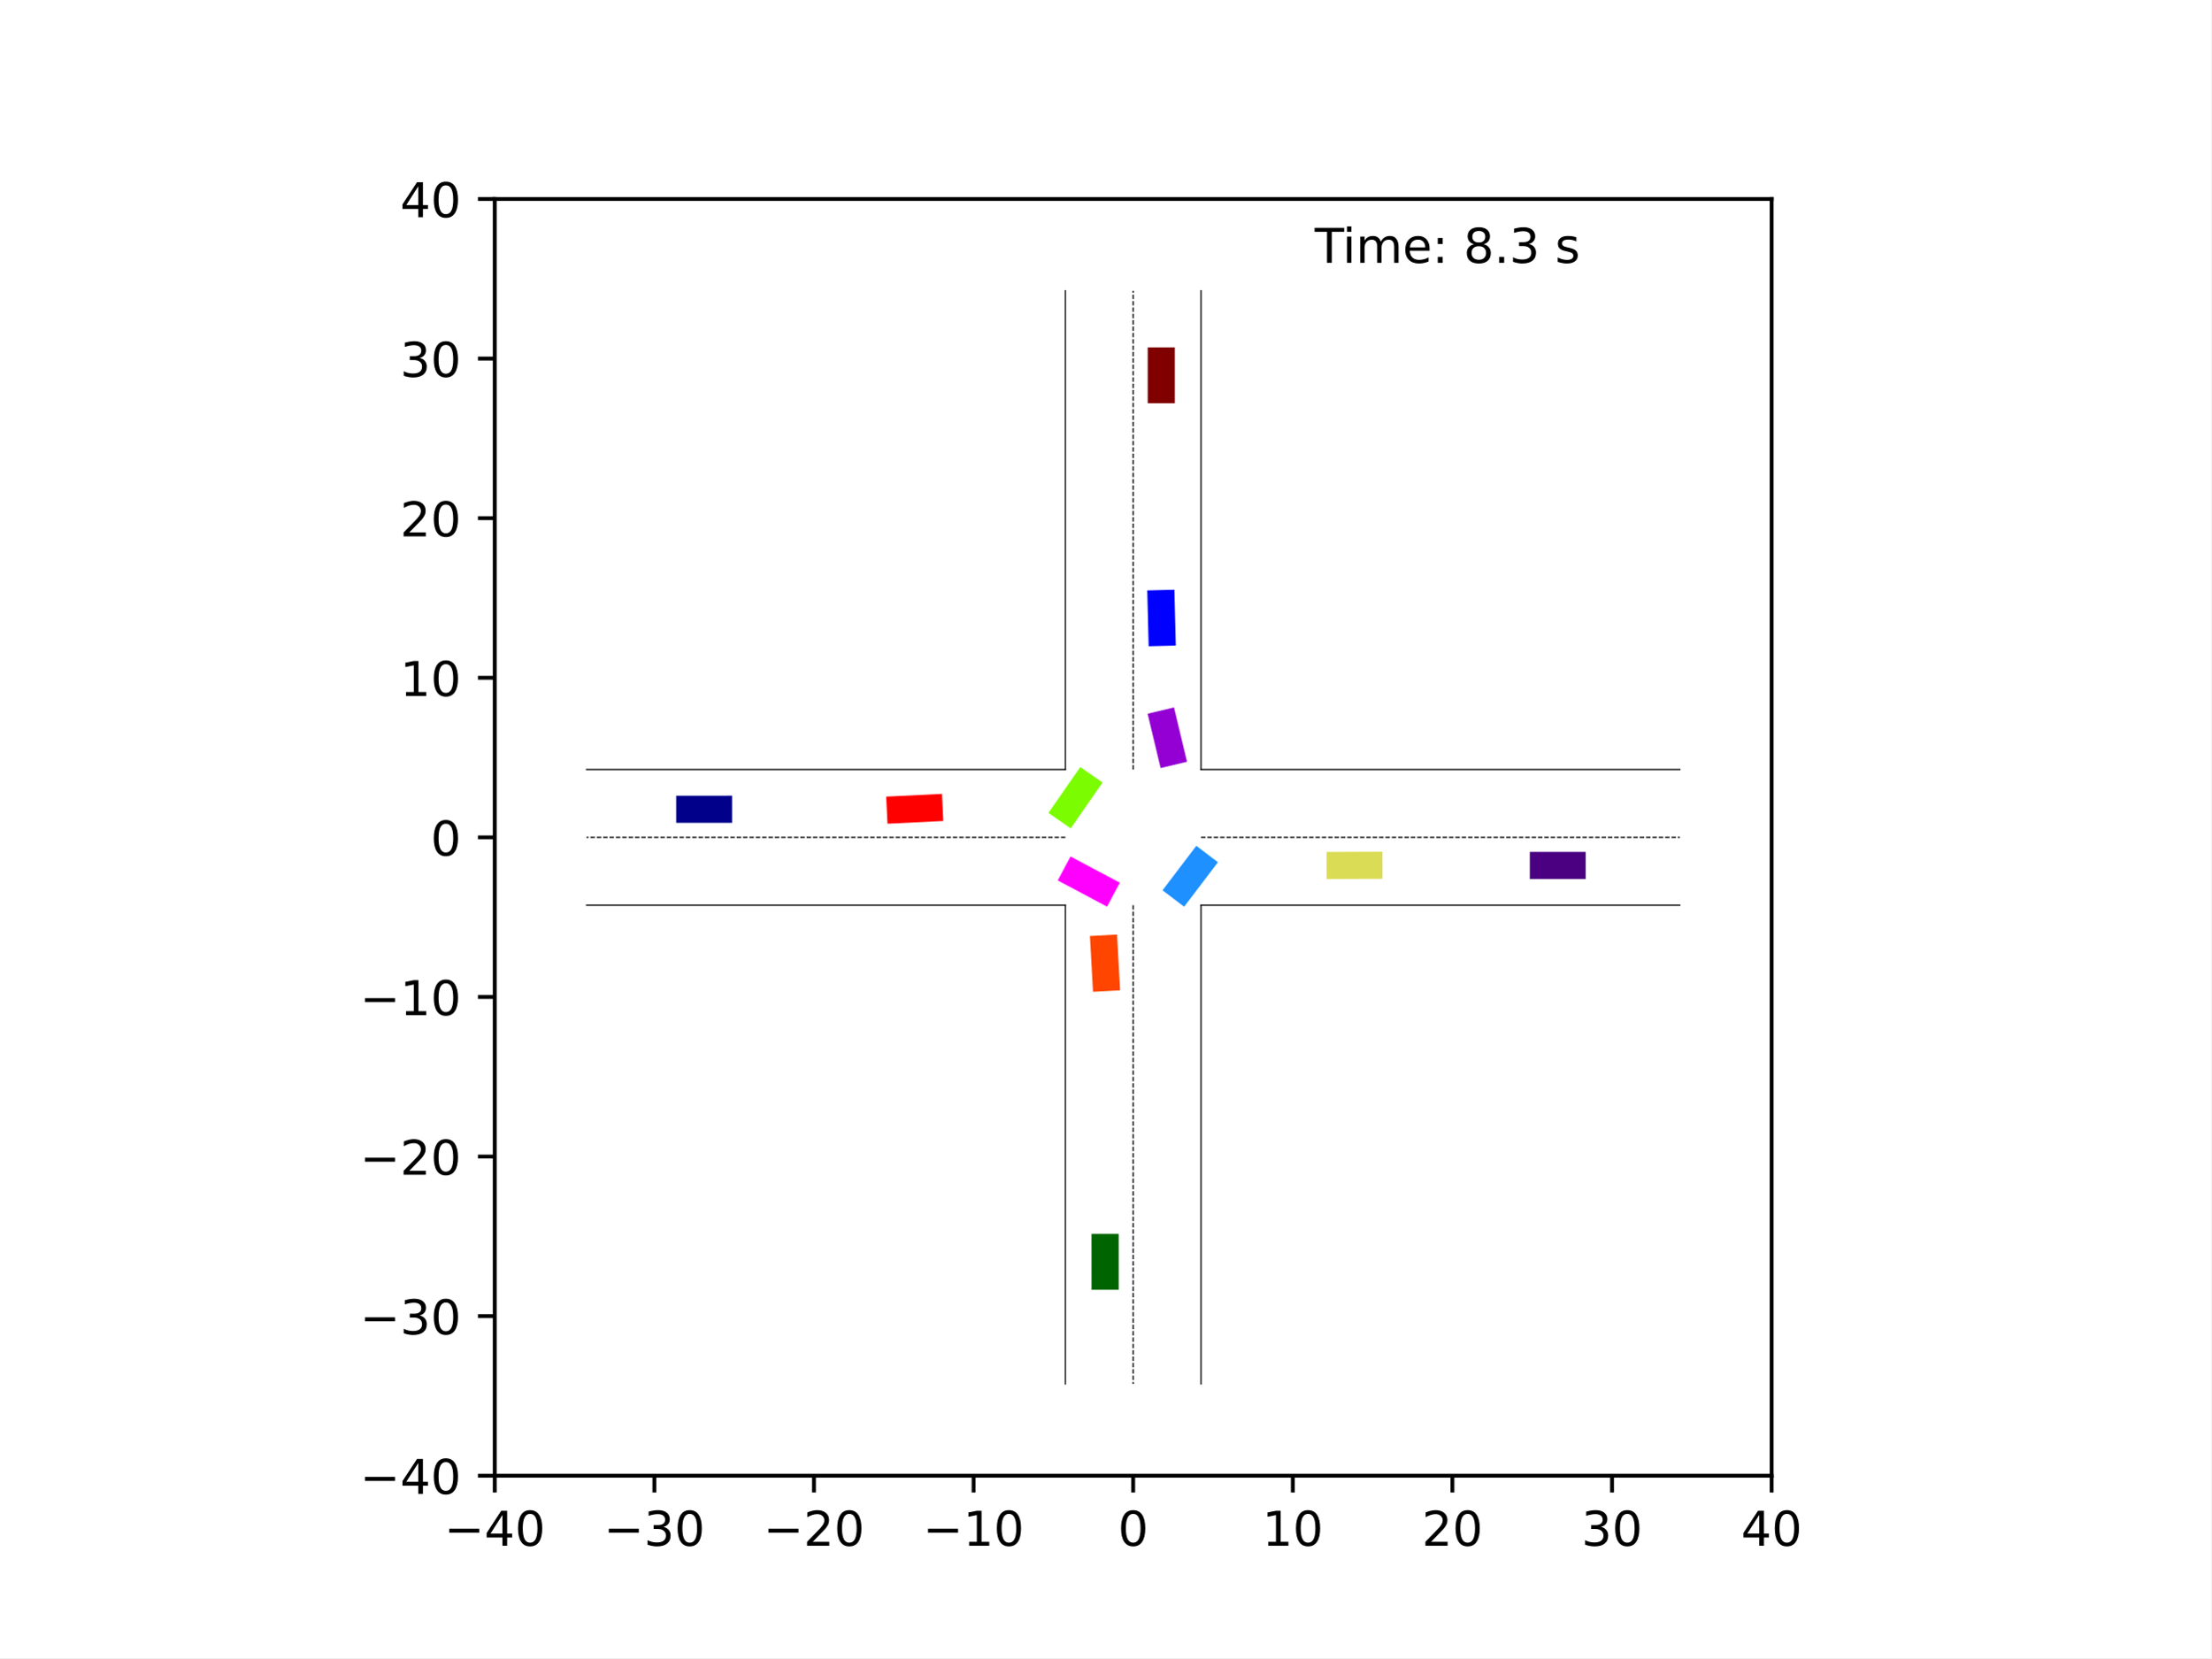
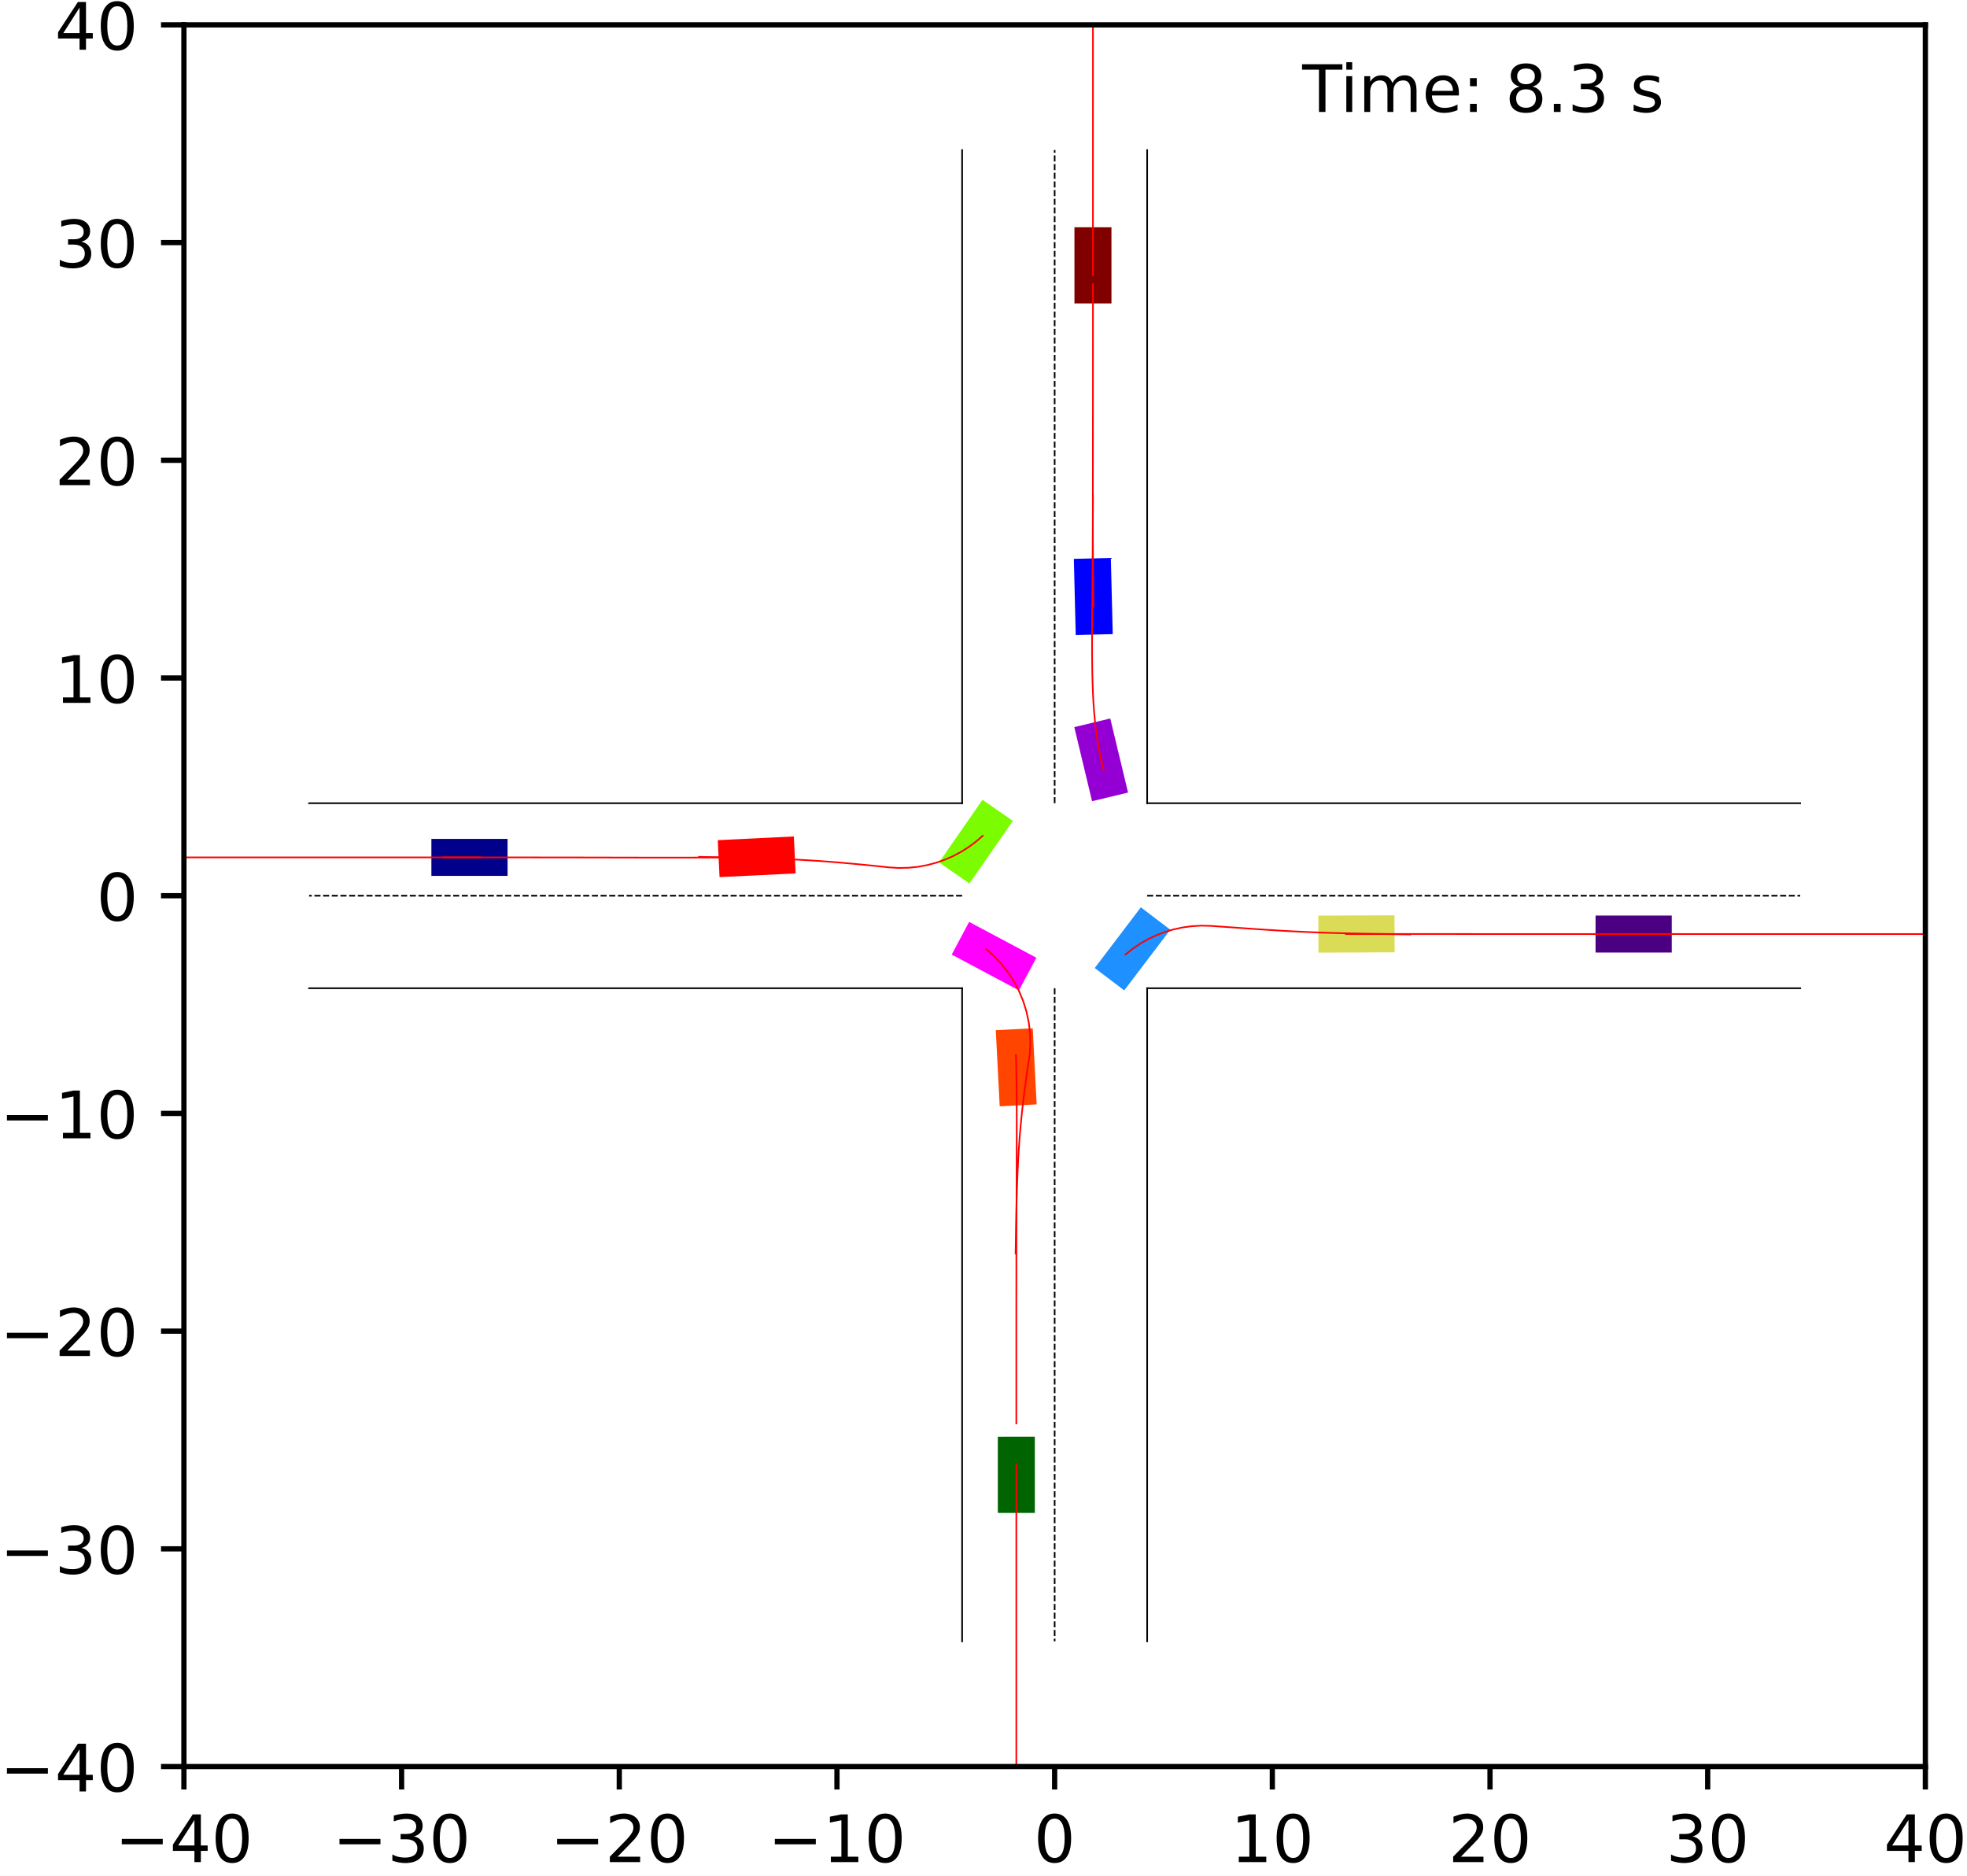
- <svg xmlns="http://www.w3.org/2000/svg" xmlns:xlink="http://www.w3.org/1999/xlink" width="460.8pt" height="345.6pt" viewBox="0 0 460.8 345.6" version="1.1">
+ <svg xmlns="http://www.w3.org/2000/svg" xmlns:xlink="http://www.w3.org/1999/xlink" width="300.579pt" height="286.589pt" viewBox="0 0 300.579 286.589" version="1.1">
  <defs>
    <style type="text/css">*{stroke-linejoin: round; stroke-linecap: butt}</style>
  </defs>
  <g id="figure_1">
    <g id="patch_1">
-       <path d="M 0 345.6  L 460.8 345.6  L 460.8 0  L 0 0  z " style="fill: #ffffff" />
+       <path d="M 0 286.589  L 300.579 286.589  L 300.579 0  L 0 0  z " style="fill: #ffffff" />
    </g>
    <g id="axes_1">
      <g id="patch_2">
-         <path d="M 103.104 307.584  L 369.216 307.584  L 369.216 41.472  L 103.104 41.472  z " style="fill: #ffffff" />
+         <path d="M 28.105 269.911  L 294.217 269.911  L 294.217 3.799  L 28.105 3.799  z " style="fill: #ffffff" />
      </g>
      <g id="patch_3">
-         <path d="M 152.561 165.845  L 140.919 165.847  L 140.92 171.502  L 152.562 171.5  z " clip-path="url(#pb9160ea4f8)" style="fill: #00008b" />
+         <path d="M 77.562 128.173  L 65.92 128.174  L 65.921 133.829  L 77.563 133.827  z " clip-path="url(#p50081b5f30)" style="fill: #00008b" />
      </g>
      <g id="patch_4">
-         <path d="M 244.843 84.037  L 244.841 72.395  L 239.187 72.395  L 239.188 84.038  z " clip-path="url(#pb9160ea4f8)" style="fill: #800000" />
+         <path d="M 169.844 46.364  L 169.842 34.722  L 164.187 34.723  L 164.189 46.365  z " clip-path="url(#p50081b5f30)" style="fill: #800000" />
      </g>
      <g id="patch_5">
-         <path d="M 227.477 257.188  L 227.48 268.83  L 233.135 268.829  L 233.132 257.186  z " clip-path="url(#pb9160ea4f8)" style="fill: #006400" />
+         <path d="M 152.477 219.515  L 152.481 231.157  L 158.136 231.156  L 158.132 219.513  z " clip-path="url(#p50081b5f30)" style="fill: #006400" />
      </g>
      <g id="patch_6">
-         <path d="M 318.818 183.211  L 330.461 183.211  L 330.461 177.556  L 318.819 177.556  z " clip-path="url(#pb9160ea4f8)" style="fill: #4b0082" />
+         <path d="M 243.819 145.538  L 255.462 145.538  L 255.462 139.884  L 243.819 139.883  z " clip-path="url(#p50081b5f30)" style="fill: #4b0082" />
      </g>
      <g id="patch_7">
-         <path d="M 245.037 134.557  L 244.746 122.918  L 239.093 123.06  L 239.384 134.698  z " clip-path="url(#pb9160ea4f8)" style="fill: #0000ff" />
+         <path d="M 170.038 96.885  L 169.747 85.246  L 164.094 85.387  L 164.385 97.026  z " clip-path="url(#p50081b5f30)" style="fill: #0000ff" />
      </g>
      <g id="patch_8">
-         <path d="M 196.308 165.472  L 184.679 166.04  L 184.955 171.688  L 196.584 171.12  z " clip-path="url(#pb9160ea4f8)" style="fill: #ff0000" />
+         <path d="M 121.309 127.8  L 109.68 128.367  L 109.956 134.015  L 121.584 133.448  z " clip-path="url(#p50081b5f30)" style="fill: #ff0000" />
      </g>
      <g id="patch_9">
-         <path d="M 276.472 183.224  L 288.114 183.176  L 288.091 177.522  L 276.449 177.569  z " clip-path="url(#pb9160ea4f8)" style="fill: #dbdc56" />
+         <path d="M 201.474 145.552  L 213.116 145.503  L 213.092 139.848  L 201.45 139.897  z " clip-path="url(#p50081b5f30)" style="fill: #dbdc56" />
      </g>
      <g id="patch_10">
-         <path d="M 247.374 158.77  L 244.667 147.447  L 239.168 148.762  L 241.874 160.085  z " clip-path="url(#pb9160ea4f8)" style="fill: #9400d3" />
+         <path d="M 172.379 121.095  L 169.661 109.775  L 164.163 111.095  L 166.88 122.416  z " clip-path="url(#p50081b5f30)" style="fill: #9400d3" />
      </g>
      <g id="patch_11">
-         <path d="M 246.777 188.985  L 253.82 179.715  L 249.317 176.294  L 242.274 185.564  z " clip-path="url(#pb9160ea4f8)" style="fill: #1e90ff" />
+         <path d="M 171.792 151.32  L 178.836 142.051  L 174.333 138.629  L 167.289 147.899  z " clip-path="url(#p50081b5f30)" style="fill: #1e90ff" />
      </g>
      <g id="patch_12">
-         <path d="M 227.145 195.095  L 227.784 206.72  L 233.431 206.409  L 232.791 194.784  z " clip-path="url(#pb9160ea4f8)" style="fill: #ff4500" />
+         <path d="M 152.167 157.402  L 152.766 169.029  L 158.413 168.738  L 157.814 157.111  z " clip-path="url(#p50081b5f30)" style="fill: #ff4500" />
      </g>
      <g id="patch_13">
-         <path d="M 225.135 159.871  L 218.495 169.435  L 223.141 172.66  L 229.78 163.096  z " clip-path="url(#pb9160ea4f8)" style="fill: #7cfc00" />
+         <path d="M 150.135 122.199  L 143.497 131.763  L 148.142 134.987  L 154.78 125.423  z " clip-path="url(#p50081b5f30)" style="fill: #7cfc00" />
      </g>
      <g id="patch_14">
-         <path d="M 220.438 183.508  L 230.717 188.974  L 233.372 183.981  L 223.092 178.515  z " clip-path="url(#pb9160ea4f8)" style="fill: #ff00ff" />
+         <path d="M 145.433 145.846  L 155.709 151.32  L 158.367 146.329  L 148.092 140.855  z " clip-path="url(#p50081b5f30)" style="fill: #ff00ff" />
      </g>
      <g id="matplotlib.axis_1">
        <g id="xtick_1">
          <g id="line2d_1">
            <defs>
-               <path id="m1a6797d5ee" d="M 0 0  L 0 3.5  " style="stroke: #000000; stroke-width: 0.8" />
+               <path id="mf8a5e5f8c8" d="M 0 0  L 0 3.5  " style="stroke: #000000; stroke-width: 0.8" />
            </defs>
            <g>
-               <use xlink:href="#m1a6797d5ee" x="103.104" y="307.584" style="stroke: #000000; stroke-width: 0.8" />
+               <use xlink:href="#mf8a5e5f8c8" x="28.105" y="269.911" style="stroke: #000000; stroke-width: 0.8" />
            </g>
          </g>
          <g id="text_1">
-             <g transform="translate(92.55166 322.1824) scale(0.1 -0.1)">
+             <g transform="translate(17.55234 284.5097) scale(0.1 -0.1)">
              <defs>
                <path id="DejaVuSans-2212" d="M 678 2272  L 4684 2272  L 4684 1741  L 678 1741  L 678 2272  z " transform="scale(0.015625)" />
                <path id="DejaVuSans-34" d="M 2419 4116  L 825 1625  L 2419 1625  L 2419 4116  z M 2253 4666  L 3047 4666  L 3047 1625  L 3713 1625  L 3713 1100  L 3047 1100  L 3047 0  L 2419 0  L 2419 1100  L 313 1100  L 313 1709  L 2253 4666  z " transform="scale(0.015625)" />
                <path id="DejaVuSans-30" d="M 2034 4250  Q 1547 4250 1301 3770  Q 1056 3291 1056 2328  Q 1056 1369 1301 889  Q 1547 409 2034 409  Q 2525 409 2770 889  Q 3016 1369 3016 2328  Q 3016 3291 2770 3770  Q 2525 4250 2034 4250  z M 2034 4750  Q 2819 4750 3233 4129  Q 3647 3509 3647 2328  Q 3647 1150 3233 529  Q 2819 -91 2034 -91  Q 1250 -91 836 529  Q 422 1150 422 2328  Q 422 3509 836 4129  Q 1250 4750 2034 4750  z " transform="scale(0.015625)" />
              </defs>
              <use xlink:href="#DejaVuSans-2212" />
              <use xlink:href="#DejaVuSans-34" x="83.789" />
              <use xlink:href="#DejaVuSans-30" x="147.412" />
            </g>
          </g>
        </g>
        <g id="xtick_2">
          <g id="line2d_2">
            <g>
-               <use xlink:href="#m1a6797d5ee" x="136.368" y="307.584" style="stroke: #000000; stroke-width: 0.8" />
+               <use xlink:href="#mf8a5e5f8c8" x="61.369" y="269.911" style="stroke: #000000; stroke-width: 0.8" />
            </g>
          </g>
          <g id="text_2">
-             <g transform="translate(125.8157 322.1824) scale(0.1 -0.1)">
+             <g transform="translate(50.81634 284.5097) scale(0.1 -0.1)">
              <defs>
                <path id="DejaVuSans-33" d="M 2597 2516  Q 3050 2419 3304 2112  Q 3559 1806 3559 1356  Q 3559 666 3084 287  Q 2609 -91 1734 -91  Q 1441 -91 1130 -33  Q 819 25 488 141  L 488 750  Q 750 597 1062 519  Q 1375 441 1716 441  Q 2309 441 2620 675  Q 2931 909 2931 1356  Q 2931 1769 2642 2001  Q 2353 2234 1838 2234  L 1294 2234  L 1294 2753  L 1863 2753  Q 2328 2753 2575 2939  Q 2822 3125 2822 3475  Q 2822 3834 2567 4026  Q 2313 4219 1838 4219  Q 1578 4219 1281 4162  Q 984 4106 628 3988  L 628 4550  Q 988 4650 1302 4700  Q 1616 4750 1894 4750  Q 2613 4750 3031 4423  Q 3450 4097 3450 3541  Q 3450 3153 3228 2886  Q 3006 2619 2597 2516  z " transform="scale(0.015625)" />
              </defs>
              <use xlink:href="#DejaVuSans-2212" />
              <use xlink:href="#DejaVuSans-33" x="83.789" />
              <use xlink:href="#DejaVuSans-30" x="147.412" />
            </g>
          </g>
        </g>
        <g id="xtick_3">
          <g id="line2d_3">
            <g>
-               <use xlink:href="#m1a6797d5ee" x="169.632" y="307.584" style="stroke: #000000; stroke-width: 0.8" />
+               <use xlink:href="#mf8a5e5f8c8" x="94.633" y="269.911" style="stroke: #000000; stroke-width: 0.8" />
            </g>
          </g>
          <g id="text_3">
-             <g transform="translate(159.0797 322.1824) scale(0.1 -0.1)">
+             <g transform="translate(84.08034 284.5097) scale(0.1 -0.1)">
              <defs>
                <path id="DejaVuSans-32" d="M 1228 531  L 3431 531  L 3431 0  L 469 0  L 469 531  Q 828 903 1448 1529  Q 2069 2156 2228 2338  Q 2531 2678 2651 2914  Q 2772 3150 2772 3378  Q 2772 3750 2511 3984  Q 2250 4219 1831 4219  Q 1534 4219 1204 4116  Q 875 4013 500 3803  L 500 4441  Q 881 4594 1212 4672  Q 1544 4750 1819 4750  Q 2544 4750 2975 4387  Q 3406 4025 3406 3419  Q 3406 3131 3298 2873  Q 3191 2616 2906 2266  Q 2828 2175 2409 1742  Q 1991 1309 1228 531  z " transform="scale(0.015625)" />
              </defs>
              <use xlink:href="#DejaVuSans-2212" />
              <use xlink:href="#DejaVuSans-32" x="83.789" />
              <use xlink:href="#DejaVuSans-30" x="147.412" />
            </g>
          </g>
        </g>
        <g id="xtick_4">
          <g id="line2d_4">
            <g>
-               <use xlink:href="#m1a6797d5ee" x="202.896" y="307.584" style="stroke: #000000; stroke-width: 0.8" />
+               <use xlink:href="#mf8a5e5f8c8" x="127.897" y="269.911" style="stroke: #000000; stroke-width: 0.8" />
            </g>
          </g>
          <g id="text_4">
-             <g transform="translate(192.3437 322.1824) scale(0.1 -0.1)">
+             <g transform="translate(117.3443 284.5097) scale(0.1 -0.1)">
              <defs>
                <path id="DejaVuSans-31" d="M 794 531  L 1825 531  L 1825 4091  L 703 3866  L 703 4441  L 1819 4666  L 2450 4666  L 2450 531  L 3481 531  L 3481 0  L 794 0  L 794 531  z " transform="scale(0.015625)" />
              </defs>
              <use xlink:href="#DejaVuSans-2212" />
              <use xlink:href="#DejaVuSans-31" x="83.789" />
              <use xlink:href="#DejaVuSans-30" x="147.412" />
            </g>
          </g>
        </g>
        <g id="xtick_5">
          <g id="line2d_5">
            <g>
-               <use xlink:href="#m1a6797d5ee" x="236.16" y="307.584" style="stroke: #000000; stroke-width: 0.8" />
+               <use xlink:href="#mf8a5e5f8c8" x="161.161" y="269.911" style="stroke: #000000; stroke-width: 0.8" />
            </g>
          </g>
          <g id="text_5">
-             <g transform="translate(232.9787 322.1824) scale(0.1 -0.1)">
+             <g transform="translate(157.9794 284.5097) scale(0.1 -0.1)">
              <use xlink:href="#DejaVuSans-30" />
            </g>
          </g>
        </g>
        <g id="xtick_6">
          <g id="line2d_6">
            <g>
-               <use xlink:href="#m1a6797d5ee" x="269.424" y="307.584" style="stroke: #000000; stroke-width: 0.8" />
+               <use xlink:href="#mf8a5e5f8c8" x="194.425" y="269.911" style="stroke: #000000; stroke-width: 0.8" />
            </g>
          </g>
          <g id="text_6">
-             <g transform="translate(263.0615 322.1824) scale(0.1 -0.1)">
+             <g transform="translate(188.0622 284.5097) scale(0.1 -0.1)">
              <use xlink:href="#DejaVuSans-31" />
              <use xlink:href="#DejaVuSans-30" x="63.623" />
            </g>
          </g>
        </g>
        <g id="xtick_7">
          <g id="line2d_7">
            <g>
-               <use xlink:href="#m1a6797d5ee" x="302.688" y="307.584" style="stroke: #000000; stroke-width: 0.8" />
+               <use xlink:href="#mf8a5e5f8c8" x="227.689" y="269.911" style="stroke: #000000; stroke-width: 0.8" />
            </g>
          </g>
          <g id="text_7">
-             <g transform="translate(296.3255 322.1824) scale(0.1 -0.1)">
+             <g transform="translate(221.3262 284.5097) scale(0.1 -0.1)">
              <use xlink:href="#DejaVuSans-32" />
              <use xlink:href="#DejaVuSans-30" x="63.623" />
            </g>
          </g>
        </g>
        <g id="xtick_8">
          <g id="line2d_8">
            <g>
-               <use xlink:href="#m1a6797d5ee" x="335.952" y="307.584" style="stroke: #000000; stroke-width: 0.8" />
+               <use xlink:href="#mf8a5e5f8c8" x="260.953" y="269.911" style="stroke: #000000; stroke-width: 0.8" />
            </g>
          </g>
          <g id="text_8">
-             <g transform="translate(329.5895 322.1824) scale(0.1 -0.1)">
+             <g transform="translate(254.5902 284.5097) scale(0.1 -0.1)">
              <use xlink:href="#DejaVuSans-33" />
              <use xlink:href="#DejaVuSans-30" x="63.623" />
            </g>
          </g>
        </g>
        <g id="xtick_9">
          <g id="line2d_9">
            <g>
-               <use xlink:href="#m1a6797d5ee" x="369.216" y="307.584" style="stroke: #000000; stroke-width: 0.8" />
+               <use xlink:href="#mf8a5e5f8c8" x="294.217" y="269.911" style="stroke: #000000; stroke-width: 0.8" />
            </g>
          </g>
          <g id="text_9">
-             <g transform="translate(362.8535 322.1824) scale(0.1 -0.1)">
+             <g transform="translate(287.8542 284.5097) scale(0.1 -0.1)">
              <use xlink:href="#DejaVuSans-34" />
              <use xlink:href="#DejaVuSans-30" x="63.623" />
            </g>
          </g>
        </g>
      </g>
      <g id="matplotlib.axis_2">
        <g id="ytick_1">
          <g id="line2d_10">
            <defs>
-               <path id="m4895b8bd7c" d="M 0 0  L -3.5 0  " style="stroke: #000000; stroke-width: 0.8" />
+               <path id="m0cc1ec247d" d="M 0 0  L -3.5 0  " style="stroke: #000000; stroke-width: 0.8" />
            </defs>
            <g>
-               <use xlink:href="#m4895b8bd7c" x="103.104" y="307.584" style="stroke: #000000; stroke-width: 0.8" />
+               <use xlink:href="#m0cc1ec247d" x="28.105" y="269.911" style="stroke: #000000; stroke-width: 0.8" />
            </g>
          </g>
          <g id="text_10">
-             <g transform="translate(74.99931 311.3832) scale(0.1 -0.1)">
+             <g transform="translate(0 273.7104) scale(0.1 -0.1)">
              <use xlink:href="#DejaVuSans-2212" />
              <use xlink:href="#DejaVuSans-34" x="83.789" />
              <use xlink:href="#DejaVuSans-30" x="147.412" />
            </g>
          </g>
        </g>
        <g id="ytick_2">
          <g id="line2d_11">
            <g>
-               <use xlink:href="#m4895b8bd7c" x="103.104" y="274.32" style="stroke: #000000; stroke-width: 0.8" />
+               <use xlink:href="#m0cc1ec247d" x="28.105" y="236.647" style="stroke: #000000; stroke-width: 0.8" />
            </g>
          </g>
          <g id="text_11">
-             <g transform="translate(74.99931 278.1192) scale(0.1 -0.1)">
+             <g transform="translate(0 240.4464) scale(0.1 -0.1)">
              <use xlink:href="#DejaVuSans-2212" />
              <use xlink:href="#DejaVuSans-33" x="83.789" />
              <use xlink:href="#DejaVuSans-30" x="147.412" />
            </g>
          </g>
        </g>
        <g id="ytick_3">
          <g id="line2d_12">
            <g>
-               <use xlink:href="#m4895b8bd7c" x="103.104" y="241.056" style="stroke: #000000; stroke-width: 0.8" />
+               <use xlink:href="#m0cc1ec247d" x="28.105" y="203.383" style="stroke: #000000; stroke-width: 0.8" />
            </g>
          </g>
          <g id="text_12">
-             <g transform="translate(74.99931 244.8552) scale(0.1 -0.1)">
+             <g transform="translate(0 207.1824) scale(0.1 -0.1)">
              <use xlink:href="#DejaVuSans-2212" />
              <use xlink:href="#DejaVuSans-32" x="83.789" />
              <use xlink:href="#DejaVuSans-30" x="147.412" />
            </g>
          </g>
        </g>
        <g id="ytick_4">
          <g id="line2d_13">
            <g>
-               <use xlink:href="#m4895b8bd7c" x="103.104" y="207.792" style="stroke: #000000; stroke-width: 0.8" />
+               <use xlink:href="#m0cc1ec247d" x="28.105" y="170.119" style="stroke: #000000; stroke-width: 0.8" />
            </g>
          </g>
          <g id="text_13">
-             <g transform="translate(74.99931 211.5912) scale(0.1 -0.1)">
+             <g transform="translate(0 173.9184) scale(0.1 -0.1)">
              <use xlink:href="#DejaVuSans-2212" />
              <use xlink:href="#DejaVuSans-31" x="83.789" />
              <use xlink:href="#DejaVuSans-30" x="147.412" />
            </g>
          </g>
        </g>
        <g id="ytick_5">
          <g id="line2d_14">
            <g>
-               <use xlink:href="#m4895b8bd7c" x="103.104" y="174.528" style="stroke: #000000; stroke-width: 0.8" />
+               <use xlink:href="#m0cc1ec247d" x="28.105" y="136.855" style="stroke: #000000; stroke-width: 0.8" />
            </g>
          </g>
          <g id="text_14">
-             <g transform="translate(89.7415 178.3272) scale(0.1 -0.1)">
+             <g transform="translate(14.74219 140.6544) scale(0.1 -0.1)">
              <use xlink:href="#DejaVuSans-30" />
            </g>
          </g>
        </g>
        <g id="ytick_6">
          <g id="line2d_15">
            <g>
-               <use xlink:href="#m4895b8bd7c" x="103.104" y="141.264" style="stroke: #000000; stroke-width: 0.8" />
+               <use xlink:href="#m0cc1ec247d" x="28.105" y="103.591" style="stroke: #000000; stroke-width: 0.8" />
            </g>
          </g>
          <g id="text_15">
-             <g transform="translate(83.379 145.0632) scale(0.1 -0.1)">
+             <g transform="translate(8.379688 107.3904) scale(0.1 -0.1)">
              <use xlink:href="#DejaVuSans-31" />
              <use xlink:href="#DejaVuSans-30" x="63.623" />
            </g>
          </g>
        </g>
        <g id="ytick_7">
          <g id="line2d_16">
            <g>
-               <use xlink:href="#m4895b8bd7c" x="103.104" y="108" style="stroke: #000000; stroke-width: 0.8" />
+               <use xlink:href="#m0cc1ec247d" x="28.105" y="70.327" style="stroke: #000000; stroke-width: 0.8" />
            </g>
          </g>
          <g id="text_16">
-             <g transform="translate(83.379 111.7992) scale(0.1 -0.1)">
+             <g transform="translate(8.379688 74.12644) scale(0.1 -0.1)">
              <use xlink:href="#DejaVuSans-32" />
              <use xlink:href="#DejaVuSans-30" x="63.623" />
            </g>
          </g>
        </g>
        <g id="ytick_8">
          <g id="line2d_17">
            <g>
-               <use xlink:href="#m4895b8bd7c" x="103.104" y="74.736" style="stroke: #000000; stroke-width: 0.8" />
+               <use xlink:href="#m0cc1ec247d" x="28.105" y="37.063" style="stroke: #000000; stroke-width: 0.8" />
            </g>
          </g>
          <g id="text_17">
-             <g transform="translate(83.379 78.53522) scale(0.1 -0.1)">
+             <g transform="translate(8.379688 40.86244) scale(0.1 -0.1)">
              <use xlink:href="#DejaVuSans-33" />
              <use xlink:href="#DejaVuSans-30" x="63.623" />
            </g>
          </g>
        </g>
        <g id="ytick_9">
          <g id="line2d_18">
            <g>
-               <use xlink:href="#m4895b8bd7c" x="103.104" y="41.472" style="stroke: #000000; stroke-width: 0.8" />
+               <use xlink:href="#m0cc1ec247d" x="28.105" y="3.799" style="stroke: #000000; stroke-width: 0.8" />
            </g>
          </g>
          <g id="text_18">
-             <g transform="translate(83.379 45.27122) scale(0.1 -0.1)">
+             <g transform="translate(8.379688 7.598437) scale(0.1 -0.1)">
              <use xlink:href="#DejaVuSans-34" />
              <use xlink:href="#DejaVuSans-30" x="63.623" />
            </g>
          </g>
        </g>
      </g>
      <g id="line2d_19">
-         <path d="M 250.297 288.457  L 250.297 188.665  " clip-path="url(#pb9160ea4f8)" style="fill: none; stroke: #000000; stroke-width: 0.25; stroke-linecap: square" />
+         <path d="M 175.298 250.784  L 175.298 150.992  " clip-path="url(#p50081b5f30)" style="fill: none; stroke: #000000; stroke-width: 0.25; stroke-linecap: square" />
      </g>
      <g id="line2d_20">
-         <path d="M 250.297 188.665  L 350.089 188.665  " clip-path="url(#pb9160ea4f8)" style="fill: none; stroke: #000000; stroke-width: 0.25; stroke-linecap: square" />
+         <path d="M 175.298 150.992  L 275.09 150.992  " clip-path="url(#p50081b5f30)" style="fill: none; stroke: #000000; stroke-width: 0.25; stroke-linecap: square" />
      </g>
      <g id="line2d_21">
-         <path d="M 350.089 160.391  L 250.297 160.391  " clip-path="url(#pb9160ea4f8)" style="fill: none; stroke: #000000; stroke-width: 0.25; stroke-linecap: square" />
+         <path d="M 275.09 122.718  L 175.298 122.718  " clip-path="url(#p50081b5f30)" style="fill: none; stroke: #000000; stroke-width: 0.25; stroke-linecap: square" />
      </g>
      <g id="line2d_22">
-         <path d="M 250.297 160.391  L 250.297 60.599  " clip-path="url(#pb9160ea4f8)" style="fill: none; stroke: #000000; stroke-width: 0.25; stroke-linecap: square" />
+         <path d="M 175.298 122.718  L 175.298 22.926  " clip-path="url(#p50081b5f30)" style="fill: none; stroke: #000000; stroke-width: 0.25; stroke-linecap: square" />
      </g>
      <g id="line2d_23">
-         <path d="M 222.023 60.599  L 222.023 160.391  " clip-path="url(#pb9160ea4f8)" style="fill: none; stroke: #000000; stroke-width: 0.25; stroke-linecap: square" />
+         <path d="M 147.023 22.926  L 147.023 122.718  " clip-path="url(#p50081b5f30)" style="fill: none; stroke: #000000; stroke-width: 0.25; stroke-linecap: square" />
      </g>
      <g id="line2d_24">
-         <path d="M 222.023 160.391  L 122.231 160.391  " clip-path="url(#pb9160ea4f8)" style="fill: none; stroke: #000000; stroke-width: 0.25; stroke-linecap: square" />
+         <path d="M 147.023 122.718  L 47.231 122.718  " clip-path="url(#p50081b5f30)" style="fill: none; stroke: #000000; stroke-width: 0.25; stroke-linecap: square" />
      </g>
      <g id="line2d_25">
-         <path d="M 122.231 188.665  L 222.023 188.665  " clip-path="url(#pb9160ea4f8)" style="fill: none; stroke: #000000; stroke-width: 0.25; stroke-linecap: square" />
+         <path d="M 47.231 150.992  L 147.023 150.992  " clip-path="url(#p50081b5f30)" style="fill: none; stroke: #000000; stroke-width: 0.25; stroke-linecap: square" />
      </g>
      <g id="line2d_26">
-         <path d="M 222.023 188.665  L 222.023 288.457  " clip-path="url(#pb9160ea4f8)" style="fill: none; stroke: #000000; stroke-width: 0.25; stroke-linecap: square" />
+         <path d="M 147.023 150.992  L 147.023 250.784  " clip-path="url(#p50081b5f30)" style="fill: none; stroke: #000000; stroke-width: 0.25; stroke-linecap: square" />
      </g>
      <g id="line2d_27">
-         <path d="M 250.297 174.528  L 350.089 174.528  " clip-path="url(#pb9160ea4f8)" style="fill: none; stroke-dasharray: 0.925,0.4; stroke-dashoffset: 0; stroke: #000000; stroke-width: 0.25" />
+         <path d="M 175.298 136.855  L 275.09 136.855  " clip-path="url(#p50081b5f30)" style="fill: none; stroke-dasharray: 0.925,0.4; stroke-dashoffset: 0; stroke: #000000; stroke-width: 0.25" />
      </g>
      <g id="line2d_28">
-         <path d="M 236.16 160.391  L 236.16 60.599  " clip-path="url(#pb9160ea4f8)" style="fill: none; stroke-dasharray: 0.925,0.4; stroke-dashoffset: 0; stroke: #000000; stroke-width: 0.25" />
+         <path d="M 161.161 122.718  L 161.161 22.926  " clip-path="url(#p50081b5f30)" style="fill: none; stroke-dasharray: 0.925,0.4; stroke-dashoffset: 0; stroke: #000000; stroke-width: 0.25" />
      </g>
      <g id="line2d_29">
-         <path d="M 222.023 174.528  L 122.231 174.528  " clip-path="url(#pb9160ea4f8)" style="fill: none; stroke-dasharray: 0.925,0.4; stroke-dashoffset: 0; stroke: #000000; stroke-width: 0.25" />
+         <path d="M 147.023 136.855  L 47.231 136.855  " clip-path="url(#p50081b5f30)" style="fill: none; stroke-dasharray: 0.925,0.4; stroke-dashoffset: 0; stroke: #000000; stroke-width: 0.25" />
      </g>
      <g id="line2d_30">
-         <path d="M 236.16 188.665  L 236.16 288.457  " clip-path="url(#pb9160ea4f8)" style="fill: none; stroke-dasharray: 0.925,0.4; stroke-dashoffset: 0; stroke: #000000; stroke-width: 0.25" />
+         <path d="M 161.161 150.992  L 161.161 250.784  " clip-path="url(#p50081b5f30)" style="fill: none; stroke-dasharray: 0.925,0.4; stroke-dashoffset: 0; stroke: #000000; stroke-width: 0.25" />
+       </g>
+       <g id="line2d_31">
+         <path d="M 73.414 131.001  L 71.742 131.001  L 70.069 131.001  L 68.396 131.001  L 66.723 131  L 65.051 131  L 63.378 131  L 61.704 131  L 60.031 131  L 58.358 131  L 56.685 131  L 55.012 131  L 53.339 131  L 51.665 130.999  L 49.992 130.999  L 48.319 130.999  L 46.646 130.999  L 44.973 130.999  L 43.3 130.999  L 41.626 130.999  L 39.953 130.999  L 38.28 130.999  L 36.607 130.999  L 34.934 130.999  L 33.261 130.999  L 31.588 130.999  L 29.915 130.999  L 28.242 130.999  L 26.569 130.999  L 24.895 130.999  L 23.222 130.999  " clip-path="url(#p50081b5f30)" style="fill: none; stroke: #ff0000; stroke-width: 0.25; stroke-linecap: square" />
+       </g>
+       <g id="line2d_32">
+         <path d="M 167.015 42.094  L 167.015 40.543  L 167.015 38.993  L 167.016 37.443  L 167.016 35.893  L 167.016 34.343  L 167.016 32.793  L 167.016 31.243  L 167.016 29.694  L 167.016 28.144  L 167.016 26.594  L 167.016 25.044  L 167.016 23.494  L 167.016 21.944  L 167.016 20.394  L 167.016 18.844  L 167.016 17.294  L 167.017 15.744  L 167.017 14.194  L 167.017 12.644  L 167.017 11.093  L 167.017 9.543  L 167.017 7.993  L 167.017 6.443  L 167.017 4.892  L 167.017 3.342  L 167.017 1.792  L 167.017 0.242  L 167.017 -1  " clip-path="url(#p50081b5f30)" style="fill: none; stroke: #ff0000; stroke-width: 0.25; stroke-linecap: square" />
+       </g>
+       <g id="line2d_33">
+         <path d="M 155.307 223.682  L 155.307 225.335  L 155.306 226.988  L 155.306 228.641  L 155.306 230.294  L 155.306 231.947  L 155.306 233.599  L 155.306 235.252  L 155.306 236.904  L 155.305 238.556  L 155.305 240.209  L 155.305 241.861  L 155.305 243.513  L 155.305 245.165  L 155.305 246.817  L 155.305 248.469  L 155.305 250.121  L 155.305 251.773  L 155.305 253.425  L 155.305 255.077  L 155.305 256.729  L 155.305 258.381  L 155.305 260.033  L 155.305 261.685  L 155.305 263.337  L 155.305 264.989  L 155.305 266.641  L 155.305 268.293  L 155.305 269.945  L 155.305 271.596  L 155.305 273.248  " clip-path="url(#p50081b5f30)" style="fill: none; stroke: #ff0000; stroke-width: 0.25; stroke-linecap: square" />
+       </g>
+       <g id="line2d_34">
+         <path d="M 247.987 142.711  L 249.64 142.711  L 251.293 142.711  L 252.946 142.711  L 254.599 142.711  L 256.252 142.711  L 257.904 142.711  L 259.557 142.711  L 261.209 142.711  L 262.861 142.711  L 264.514 142.711  L 266.166 142.711  L 267.818 142.711  L 269.47 142.711  L 271.122 142.711  L 272.774 142.711  L 274.426 142.711  L 276.078 142.711  L 277.73 142.711  L 279.382 142.711  L 281.034 142.711  L 282.686 142.711  L 284.338 142.711  L 285.99 142.711  L 287.642 142.711  L 289.294 142.711  L 290.946 142.711  L 292.598 142.711  L 294.25 142.711  L 295.902 142.711  L 297.554 142.711  " clip-path="url(#p50081b5f30)" style="fill: none; stroke: #ff0000; stroke-width: 0.25; stroke-linecap: square" />
+       </g>
+       <g id="line2d_35">
+         <path d="M 167.085 92.691  L 167.066 91.136  L 167.047 89.567  L 167.032 87.984  L 167.02 86.389  L 167.012 84.782  L 167.006 83.166  L 167.002 81.541  L 167 79.909  L 166.999 78.27  L 166.999 76.625  L 167 74.976  L 167.001 73.323  L 167.003 71.667  L 167.004 70.009  L 167.006 68.348  L 167.008 66.686  L 167.009 65.024  L 167.01 63.36  L 167.012 61.696  L 167.013 60.032  L 167.014 58.368  L 167.014 56.704  L 167.015 55.04  L 167.015 53.377  L 167.016 51.713  L 167.016 50.05  L 167.017 48.387  L 167.017 46.724  L 167.017 45.062  L 167.017 43.399  " clip-path="url(#p50081b5f30)" style="fill: none; stroke: #ff0000; stroke-width: 0.25; stroke-linecap: square" />
+       </g>
+       <g id="line2d_36">
+         <path d="M 117.256 130.867  L 115.632 130.907  L 114.003 130.946  L 112.369 130.975  L 110.73 130.997  L 109.088 131.013  L 107.443 131.024  L 105.795 131.03  L 104.145 131.033  L 102.493 131.034  L 100.839 131.034  L 99.185 131.032  L 97.529 131.029  L 95.873 131.026  L 94.216 131.023  L 92.559 131.019  L 90.902 131.016  L 89.245 131.013  L 87.587 131.011  L 85.93 131.008  L 84.273 131.006  L 82.617 131.005  L 80.96 131.003  L 79.303 131.002  L 77.647 131.001  L 75.991 131  L 74.335 131  L 72.679 130.999  L 71.024 130.999  L 69.368 130.998  L 67.712 130.998  " clip-path="url(#p50081b5f30)" style="fill: none; stroke: #ff0000; stroke-width: 0.25; stroke-linecap: square" />
+       </g>
+       <g id="line2d_37">
+         <path d="M 205.665 142.7  L 207.283 142.7  L 208.908 142.7  L 210.538 142.7  L 212.175 142.7  L 213.817 142.701  L 215.464 142.702  L 217.115 142.703  L 218.771 142.704  L 220.431 142.705  L 222.093 142.706  L 223.759 142.707  L 225.427 142.708  L 227.097 142.709  L 228.769 142.709  L 230.442 142.71  L 232.117 142.71  L 233.793 142.71  L 235.469 142.711  L 237.146 142.711  L 238.823 142.711  L 240.501 142.711  L 242.179 142.711  L 243.857 142.711  L 245.535 142.711  L 247.213 142.711  L 248.891 142.711  L 250.569 142.711  L 252.247 142.711  L 253.925 142.711  L 255.603 142.711  " clip-path="url(#p50081b5f30)" style="fill: none; stroke: #ff0000; stroke-width: 0.25; stroke-linecap: square" />
+       </g>
+       <g id="line2d_38">
+         <path d="M 168.649 117.649  L 168.271 116.095  L 167.953 114.561  L 167.69 113.047  L 167.477 111.553  L 167.309 110.078  L 167.179 108.621  L 167.081 107.181  L 167.008 105.756  L 166.956 104.345  L 166.92 102.945  L 166.898 101.556  L 166.885 100.175  L 166.88 98.8  L 166.881 97.431  L 166.886 96.066  L 166.893 94.704  L 166.903 93.344  L 166.913 91.986  L 166.924 90.628  L 166.935 89.271  L 166.946 87.914  L 166.956 86.557  L 166.965 85.199  L 166.974 83.841  L 166.983 82.482  L 166.991 81.123  L 166.998 79.764  L 167.005 78.404  L 167.012 77.044  L 167.018 75.685  " clip-path="url(#p50081b5f30)" style="fill: none; stroke: #ff0000; stroke-width: 0.25; stroke-linecap: square" />
+       </g>
+       <g id="line2d_39">
+         <path d="M 171.987 145.83  L 173.063 144.975  L 174.202 144.202  L 175.402 143.514  L 176.656 142.917  L 177.962 142.413  L 179.312 142.009  L 180.701 141.707  L 182.121 141.513  L 183.565 141.431  L 185.023 141.465  L 186.488 141.569  L 187.965 141.673  L 189.451 141.778  L 190.946 141.884  L 192.449 141.988  L 193.96 142.087  L 195.477 142.181  L 197.001 142.268  L 198.529 142.345  L 200.062 142.415  L 201.598 142.475  L 203.137 142.528  L 204.678 142.573  L 206.221 142.611  L 207.765 142.645  L 209.31 142.674  L 210.855 142.7  L 212.4 142.724  L 213.946 142.748  L 215.492 142.77  " clip-path="url(#p50081b5f30)" style="fill: none; stroke: #ff0000; stroke-width: 0.25; stroke-linecap: square" />
+       </g>
+       <g id="line2d_40">
+         <path d="M 155.243 161.187  L 155.29 163.07  L 155.327 164.925  L 155.35 166.758  L 155.363 168.575  L 155.369 170.382  L 155.369 172.184  L 155.367 173.985  L 155.361 175.789  L 155.355 177.598  L 155.348 179.414  L 155.342 181.239  L 155.335 183.074  L 155.33 184.919  L 155.324 186.775  L 155.32 188.641  L 155.316 190.519  L 155.313 192.406  L 155.311 194.302  L 155.309 196.208  L 155.307 198.121  L 155.306 200.041  L 155.305 201.967  L 155.304 203.898  L 155.304 205.834  L 155.304 207.773  L 155.304 209.715  L 155.304 211.659  L 155.304 213.604  L 155.304 215.55  L 155.304 217.495  " clip-path="url(#p50081b5f30)" style="fill: none; stroke: #ff0000; stroke-width: 0.25; stroke-linecap: square" />
+       </g>
+       <g id="line2d_41">
+         <path d="M 150.17 127.699  L 149.138 128.593  L 148.039 129.41  L 146.875 130.146  L 145.651 130.797  L 144.371 131.356  L 143.04 131.82  L 141.664 132.183  L 140.251 132.44  L 138.809 132.586  L 137.347 132.617  L 135.875 132.53  L 134.398 132.369  L 132.91 132.217  L 131.412 132.071  L 129.906 131.93  L 128.393 131.797  L 126.872 131.673  L 125.346 131.56  L 123.814 131.459  L 122.278 131.369  L 120.738 131.291  L 119.196 131.224  L 117.651 131.167  L 116.105 131.118  L 114.558 131.076  L 113.009 131.04  L 111.461 131.007  L 109.912 130.977  L 108.362 130.949  L 106.813 130.921  " clip-path="url(#p50081b5f30)" style="fill: none; stroke: #ff0000; stroke-width: 0.25; stroke-linecap: square" />
+       </g>
+       <g id="line2d_42">
+         <path d="M 150.696 145.018  L 151.9 146.088  L 153.019 147.273  L 154.036 148.564  L 154.938 149.951  L 155.713 151.42  L 156.354 152.958  L 156.852 154.549  L 157.202 156.18  L 157.402 157.833  L 157.449 159.494  L 157.346 161.147  L 157.094 162.778  L 156.86 164.404  L 156.64 166.025  L 156.434 167.64  L 156.245 169.251  L 156.074 170.857  L 155.923 172.46  L 155.793 174.059  L 155.681 175.655  L 155.587 177.248  L 155.509 178.84  L 155.444 180.429  L 155.391 182.016  L 155.347 183.603  L 155.31 185.188  L 155.278 186.773  L 155.248 188.358  L 155.221 189.942  L 155.196 191.527  " clip-path="url(#p50081b5f30)" style="fill: none; stroke: #ff0000; stroke-width: 0.25; stroke-linecap: square" />
      </g>
      <g id="patch_15">
-         <path d="M 103.104 307.584  L 103.104 41.472  " style="fill: none; stroke: #000000; stroke-width: 0.8; stroke-linejoin: miter; stroke-linecap: square" />
+         <path d="M 28.105 269.911  L 28.105 3.799  " style="fill: none; stroke: #000000; stroke-width: 0.8; stroke-linejoin: miter; stroke-linecap: square" />
      </g>
      <g id="patch_16">
-         <path d="M 369.216 307.584  L 369.216 41.472  " style="fill: none; stroke: #000000; stroke-width: 0.8; stroke-linejoin: miter; stroke-linecap: square" />
+         <path d="M 294.217 269.911  L 294.217 3.799  " style="fill: none; stroke: #000000; stroke-width: 0.8; stroke-linejoin: miter; stroke-linecap: square" />
      </g>
      <g id="patch_17">
-         <path d="M 103.104 307.584  L 369.216 307.584  " style="fill: none; stroke: #000000; stroke-width: 0.8; stroke-linejoin: miter; stroke-linecap: square" />
+         <path d="M 28.105 269.911  L 294.217 269.911  " style="fill: none; stroke: #000000; stroke-width: 0.8; stroke-linejoin: miter; stroke-linecap: square" />
      </g>
      <g id="patch_18">
-         <path d="M 103.104 41.472  L 369.216 41.472  " style="fill: none; stroke: #000000; stroke-width: 0.8; stroke-linejoin: miter; stroke-linecap: square" />
+         <path d="M 28.105 3.799  L 294.217 3.799  " style="fill: none; stroke: #000000; stroke-width: 0.8; stroke-linejoin: miter; stroke-linecap: square" />
      </g>
      <g id="text_19">
-         <g transform="translate(273.9945 54.7776) scale(0.1 -0.1)">
+         <g transform="translate(198.9952 17.10482) scale(0.1 -0.1)">
          <defs>
            <path id="DejaVuSans-54" d="M -19 4666  L 3928 4666  L 3928 4134  L 2272 4134  L 2272 0  L 1638 0  L 1638 4134  L -19 4134  L -19 4666  z " transform="scale(0.015625)" />
            <path id="DejaVuSans-69" d="M 603 3500  L 1178 3500  L 1178 0  L 603 0  L 603 3500  z M 603 4863  L 1178 4863  L 1178 4134  L 603 4134  L 603 4863  z " transform="scale(0.015625)" />
            <path id="DejaVuSans-6d" d="M 3328 2828  Q 3544 3216 3844 3400  Q 4144 3584 4550 3584  Q 5097 3584 5394 3201  Q 5691 2819 5691 2113  L 5691 0  L 5113 0  L 5113 2094  Q 5113 2597 4934 2840  Q 4756 3084 4391 3084  Q 3944 3084 3684 2787  Q 3425 2491 3425 1978  L 3425 0  L 2847 0  L 2847 2094  Q 2847 2600 2669 2842  Q 2491 3084 2119 3084  Q 1678 3084 1418 2786  Q 1159 2488 1159 1978  L 1159 0  L 581 0  L 581 3500  L 1159 3500  L 1159 2956  Q 1356 3278 1631 3431  Q 1906 3584 2284 3584  Q 2666 3584 2933 3390  Q 3200 3197 3328 2828  z " transform="scale(0.015625)" />
            <path id="DejaVuSans-65" d="M 3597 1894  L 3597 1613  L 953 1613  Q 991 1019 1311 708  Q 1631 397 2203 397  Q 2534 397 2845 478  Q 3156 559 3463 722  L 3463 178  Q 3153 47 2828 -22  Q 2503 -91 2169 -91  Q 1331 -91 842 396  Q 353 884 353 1716  Q 353 2575 817 3079  Q 1281 3584 2069 3584  Q 2775 3584 3186 3129  Q 3597 2675 3597 1894  z M 3022 2063  Q 3016 2534 2758 2815  Q 2500 3097 2075 3097  Q 1594 3097 1305 2825  Q 1016 2553 972 2059  L 3022 2063  z " transform="scale(0.015625)" />
            <path id="DejaVuSans-3a" d="M 750 794  L 1409 794  L 1409 0  L 750 0  L 750 794  z M 750 3309  L 1409 3309  L 1409 2516  L 750 2516  L 750 3309  z " transform="scale(0.015625)" />
            <path id="DejaVuSans-20" transform="scale(0.015625)" />
            <path id="DejaVuSans-38" d="M 2034 2216  Q 1584 2216 1326 1975  Q 1069 1734 1069 1313  Q 1069 891 1326 650  Q 1584 409 2034 409  Q 2484 409 2743 651  Q 3003 894 3003 1313  Q 3003 1734 2745 1975  Q 2488 2216 2034 2216  z M 1403 2484  Q 997 2584 770 2862  Q 544 3141 544 3541  Q 544 4100 942 4425  Q 1341 4750 2034 4750  Q 2731 4750 3128 4425  Q 3525 4100 3525 3541  Q 3525 3141 3298 2862  Q 3072 2584 2669 2484  Q 3125 2378 3379 2068  Q 3634 1759 3634 1313  Q 3634 634 3220 271  Q 2806 -91 2034 -91  Q 1263 -91 848 271  Q 434 634 434 1313  Q 434 1759 690 2068  Q 947 2378 1403 2484  z M 1172 3481  Q 1172 3119 1398 2916  Q 1625 2713 2034 2713  Q 2441 2713 2670 2916  Q 2900 3119 2900 3481  Q 2900 3844 2670 4047  Q 2441 4250 2034 4250  Q 1625 4250 1398 4047  Q 1172 3844 1172 3481  z " transform="scale(0.015625)" />
            <path id="DejaVuSans-2e" d="M 684 794  L 1344 794  L 1344 0  L 684 0  L 684 794  z " transform="scale(0.015625)" />
            <path id="DejaVuSans-73" d="M 2834 3397  L 2834 2853  Q 2591 2978 2328 3040  Q 2066 3103 1784 3103  Q 1356 3103 1142 2972  Q 928 2841 928 2578  Q 928 2378 1081 2264  Q 1234 2150 1697 2047  L 1894 2003  Q 2506 1872 2764 1633  Q 3022 1394 3022 966  Q 3022 478 2636 193  Q 2250 -91 1575 -91  Q 1294 -91 989 -36  Q 684 19 347 128  L 347 722  Q 666 556 975 473  Q 1284 391 1588 391  Q 1994 391 2212 530  Q 2431 669 2431 922  Q 2431 1156 2273 1281  Q 2116 1406 1581 1522  L 1381 1569  Q 847 1681 609 1914  Q 372 2147 372 2553  Q 372 3047 722 3315  Q 1072 3584 1716 3584  Q 2034 3584 2315 3537  Q 2597 3491 2834 3397  z " transform="scale(0.015625)" />
          </defs>
          <use xlink:href="#DejaVuSans-54" />
          <use xlink:href="#DejaVuSans-69" x="57.959" />
          <use xlink:href="#DejaVuSans-6d" x="85.742" />
          <use xlink:href="#DejaVuSans-65" x="183.154" />
          <use xlink:href="#DejaVuSans-3a" x="244.678" />
          <use xlink:href="#DejaVuSans-20" x="278.369" />
          <use xlink:href="#DejaVuSans-38" x="310.156" />
          <use xlink:href="#DejaVuSans-2e" x="373.779" />
          <use xlink:href="#DejaVuSans-33" x="405.566" />
          <use xlink:href="#DejaVuSans-20" x="469.189" />
          <use xlink:href="#DejaVuSans-73" x="500.977" />
        </g>
      </g>
    </g>
  </g>
  <defs>
-     <clipPath id="pb9160ea4f8">
-       <rect x="103.104" y="41.472" width="266.112" height="266.112" />
+     <clipPath id="p50081b5f30">
+       <rect x="28.105" y="3.799" width="266.112" height="266.112" />
    </clipPath>
  </defs>
</svg>
